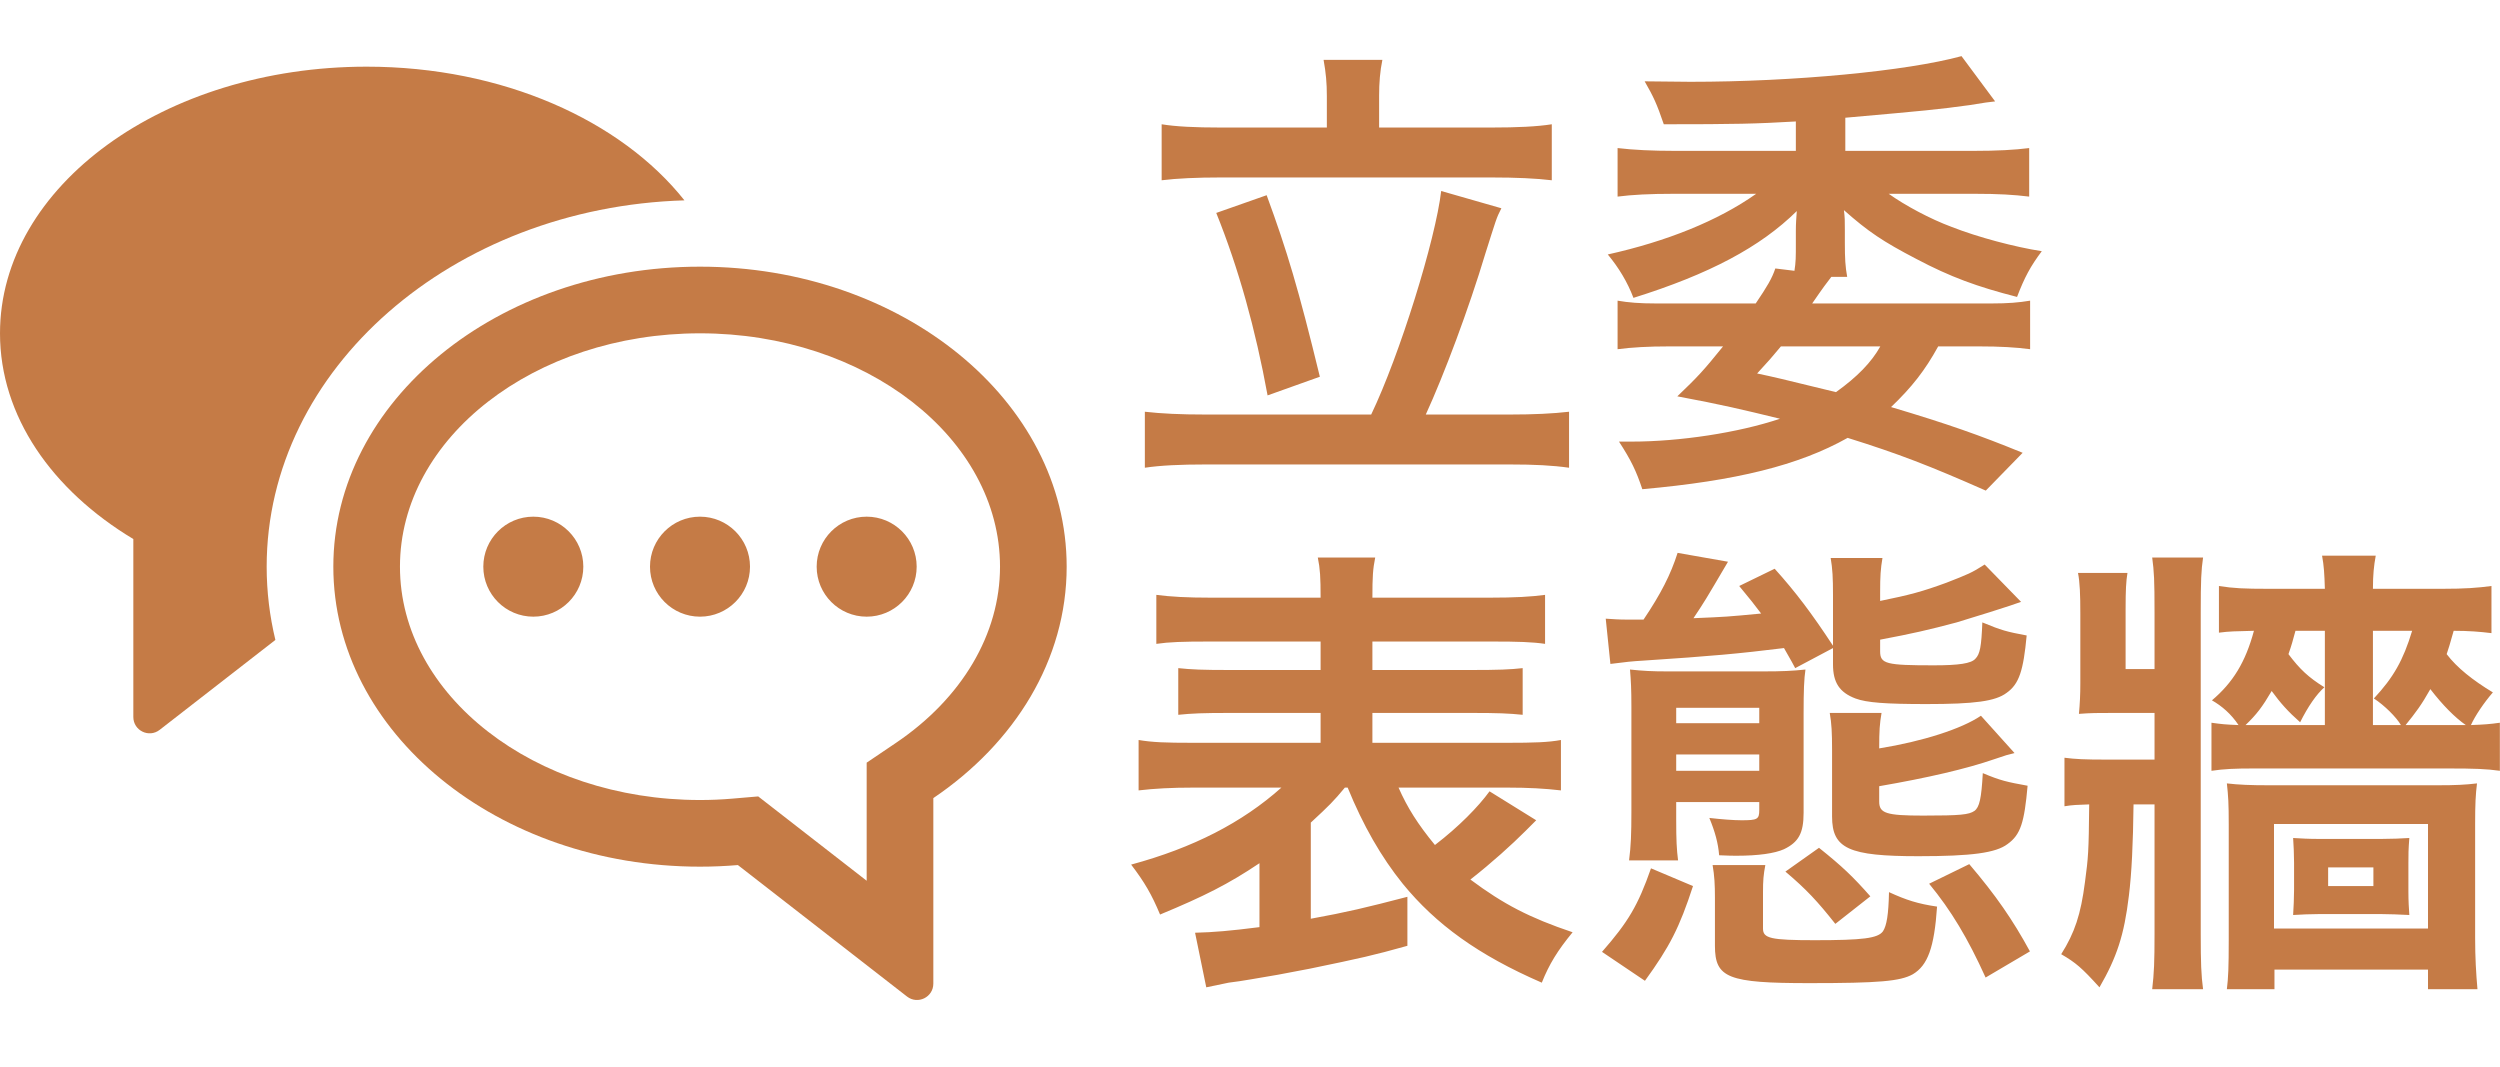
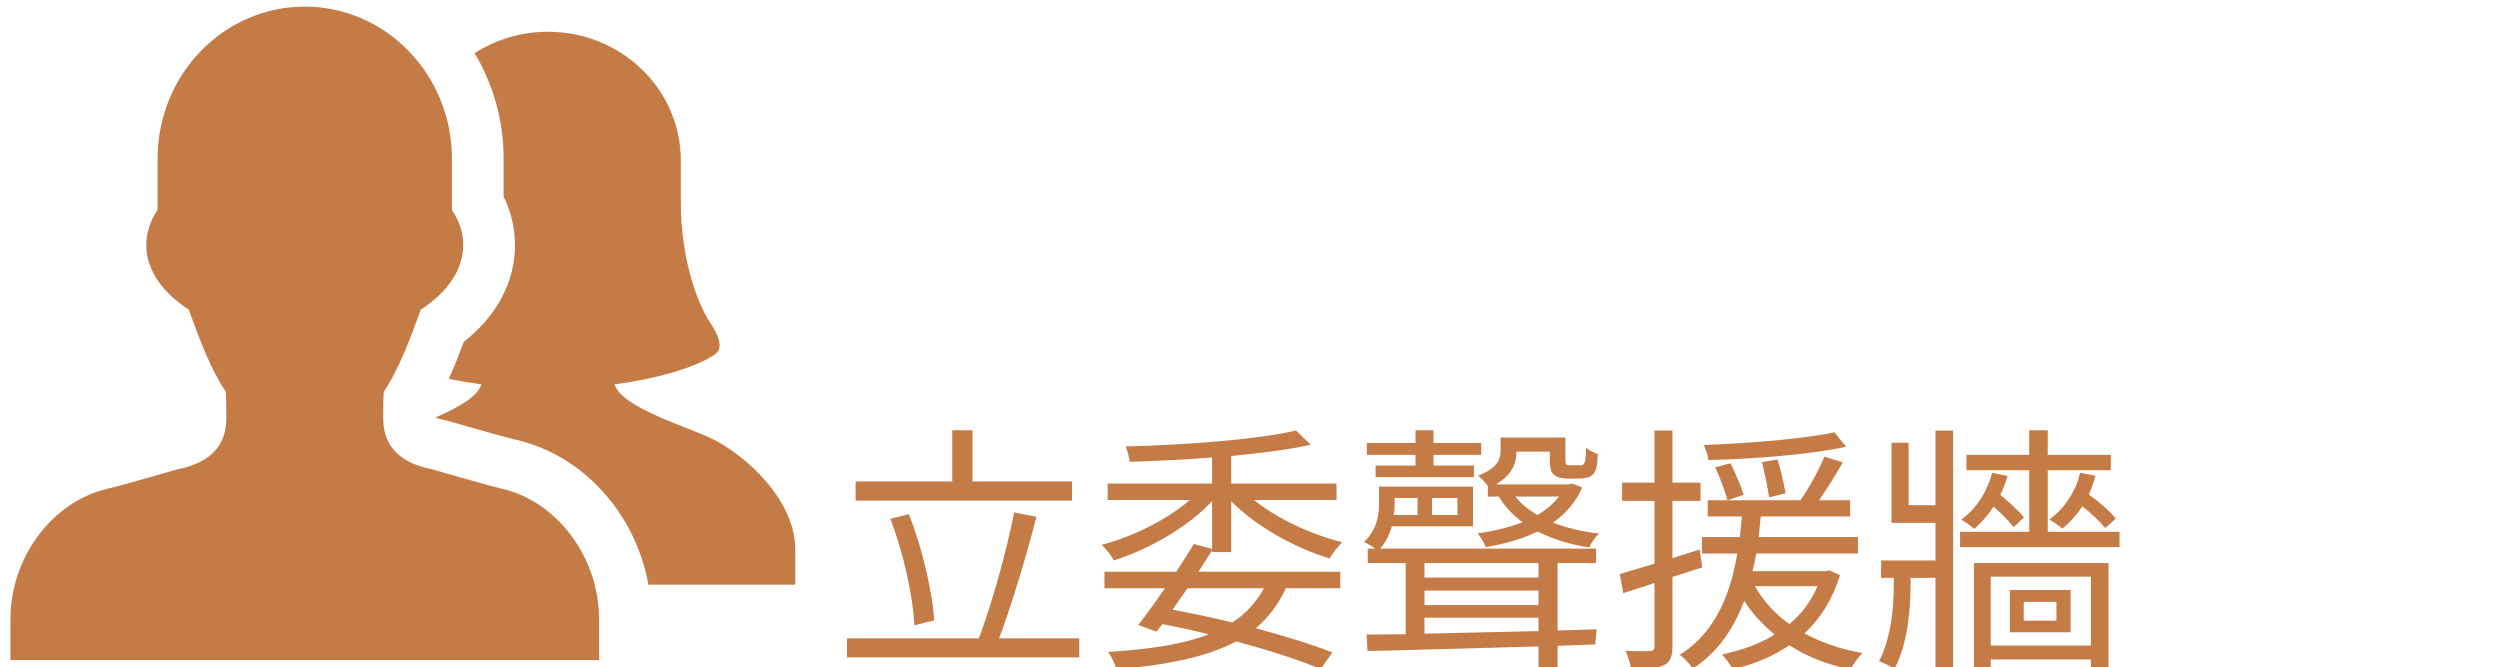
- <svg xmlns="http://www.w3.org/2000/svg" width="150px" height="64px" viewBox="0 0 150 64" version="1.1">
+ <svg xmlns="http://www.w3.org/2000/svg" width="135px" height="36px" viewBox="0 0 135 36" version="1.1">
  <defs />
  <g id="Page-1" stroke="none" stroke-width="1" fill="none" fill-rule="evenodd">
    <g id="alias" fill="#C57B46">
-       <g id="聲援牆-+-公民" transform="translate(67, 3)">
-         <path d="M12.611,4.652 L6.227,4.652 C4.715,4.652 3.539,4.596 2.699,4.456 L2.699,7.816 C3.595,7.704 4.827,7.648 6.227,7.648 L22.495,7.648 C23.951,7.648 25.183,7.704 26.107,7.816 L26.107,4.456 C25.239,4.596 24.007,4.652 22.495,4.652 L15.747,4.652 L15.747,2.748 C15.747,1.964 15.803,1.264 15.943,0.592 L12.415,0.592 C12.555,1.376 12.611,1.964 12.611,2.776 L12.611,4.652 Z M5.331,21.872 C3.819,21.872 2.671,21.816 1.691,21.704 L1.691,25.064 C2.615,24.924 3.847,24.868 5.331,24.868 L23.587,24.868 C25.071,24.868 26.163,24.924 27.143,25.064 L27.143,21.704 C26.191,21.816 25.015,21.872 23.587,21.872 L18.547,21.872 C19.639,19.492 21.123,15.544 22.131,12.184 C22.747,10.252 22.775,10.084 23.083,9.496 L19.471,8.46 C19.135,11.372 16.979,18.316 15.271,21.872 L5.331,21.872 Z M5.975,9.776 C7.319,13.108 8.327,16.748 9.055,20.724 L12.191,19.604 C10.903,14.312 10.231,12.072 8.999,8.712 L5.975,9.776 Z M54.359,24.168 C51.755,23.104 49.851,22.432 46.463,21.424 C47.723,20.22 48.507,19.212 49.291,17.784 L51.755,17.784 C52.987,17.784 53.967,17.84 54.807,17.952 L54.807,15.04 C54.135,15.152 53.491,15.208 52.483,15.208 L41.731,15.208 C42.403,14.228 42.599,13.976 42.879,13.612 L43.831,13.612 C43.719,12.996 43.691,12.52 43.691,11.568 L43.691,10.784 C43.691,10.224 43.691,10.056 43.635,9.608 C45.091,10.896 45.959,11.484 48.003,12.548 C50.019,13.612 51.615,14.2 54.023,14.816 C54.471,13.64 54.835,12.968 55.507,12.072 C53.883,11.82 51.671,11.232 50.103,10.616 C48.815,10.14 47.303,9.328 46.323,8.628 L51.475,8.628 C52.931,8.628 53.827,8.684 54.751,8.796 L54.751,5.884 C53.883,5.996 52.819,6.052 51.419,6.052 L43.719,6.052 L43.719,4.064 C48.759,3.616 49.067,3.588 51.167,3.308 C52.203,3.14 52.203,3.14 52.707,3.084 L50.691,0.368 C47.415,1.264 40.639,1.908 34.423,1.908 L31.679,1.88 C32.211,2.804 32.407,3.224 32.827,4.456 C37.139,4.456 38.343,4.428 40.751,4.288 L40.751,6.052 L33.471,6.052 C32.155,6.052 30.979,5.996 30.055,5.884 L30.055,8.796 C30.923,8.684 31.987,8.628 33.415,8.628 L38.371,8.628 C36.075,10.252 32.995,11.484 29.467,12.268 C30.139,13.08 30.643,13.92 31.007,14.872 C35.571,13.444 38.623,11.82 40.807,9.664 C40.779,10.084 40.751,10.392 40.751,10.84 L40.751,11.596 C40.751,12.436 40.751,12.716 40.667,13.248 L39.519,13.108 C39.323,13.696 39.043,14.172 38.343,15.208 L32.379,15.208 C31.371,15.208 30.699,15.152 30.055,15.04 L30.055,17.952 C30.923,17.84 31.903,17.784 33.135,17.784 L36.383,17.784 C35.207,19.24 34.871,19.604 33.639,20.78 C36.327,21.284 37.503,21.564 39.799,22.124 C37.307,22.964 33.779,23.496 30.895,23.496 L30.139,23.496 C30.867,24.616 31.175,25.26 31.539,26.352 C37.167,25.848 40.919,24.924 43.859,23.272 C46.911,24.224 48.787,24.952 52.147,26.436 L54.359,24.168 Z M45.819,17.784 C45.287,18.736 44.447,19.604 43.159,20.528 C39.603,19.66 39.603,19.66 38.427,19.408 C39.099,18.68 39.323,18.428 39.855,17.784 L45.819,17.784 Z" id="立委" />
-         <path d="M13.86,44.256 C14.784,46.524 15.876,48.428 17.164,50.024 C19.152,52.46 21.7,54.308 25.508,55.96 C25.956,54.84 26.46,54.028 27.356,52.936 C24.78,52.068 23.212,51.256 21.224,49.772 C22.512,48.764 23.716,47.672 24.528,46.86 C24.976,46.412 24.976,46.412 25.172,46.216 L22.372,44.48 C21.7,45.404 20.524,46.608 19.096,47.7 C18.06,46.44 17.444,45.46 16.912,44.256 L23.436,44.256 C24.696,44.256 25.704,44.312 26.656,44.424 L26.656,41.4 C25.9,41.54 25.032,41.568 23.436,41.568 L15.344,41.568 L15.344,39.776 L21.252,39.776 C22.876,39.776 23.548,39.804 24.36,39.888 L24.36,37.088 C23.604,37.172 22.932,37.2 21.252,37.2 L15.344,37.2 L15.344,35.492 L22.568,35.492 C24.08,35.492 24.948,35.52 25.704,35.632 L25.704,32.692 C24.864,32.804 23.912,32.86 22.372,32.86 L15.344,32.86 C15.344,31.6 15.372,31.152 15.512,30.452 L12.068,30.452 C12.208,31.124 12.236,31.656 12.236,32.86 L5.656,32.86 C4.228,32.86 3.22,32.804 2.38,32.692 L2.38,35.632 C3.136,35.52 3.976,35.492 5.516,35.492 L12.236,35.492 L12.236,37.2 L6.776,37.2 C5.152,37.2 4.48,37.172 3.696,37.088 L3.696,39.888 C4.508,39.804 5.18,39.776 6.776,39.776 L12.236,39.776 L12.236,41.568 L4.564,41.568 C2.912,41.568 2.156,41.54 1.316,41.4 L1.316,44.424 C2.268,44.312 3.304,44.256 4.592,44.256 L9.884,44.256 C7.532,46.356 4.592,47.868 0.868,48.876 C1.68,49.94 2.1,50.668 2.604,51.872 C5.236,50.78 6.692,50.052 8.568,48.792 L8.568,52.628 C6.804,52.852 5.824,52.936 4.704,52.964 L5.376,56.24 C5.628,56.184 6.16,56.072 6.72,55.96 C7.364,55.876 7.364,55.876 8.036,55.764 C9.576,55.512 9.688,55.484 11.592,55.12 C14.7,54.476 15.344,54.336 17.444,53.748 L17.444,50.808 C14.98,51.452 13.804,51.732 11.648,52.124 L11.648,46.356 C12.768,45.32 13.02,45.068 13.692,44.256 L13.86,44.256 Z M31.332,34.176 L30.632,34.176 C30.128,34.176 29.764,34.148 29.344,34.12 L29.624,36.836 C30.464,36.724 31.024,36.668 31.556,36.64 C35.812,36.36 37.296,36.22 40.04,35.884 C40.236,36.248 40.404,36.5 40.712,37.088 L42.98,35.884 L42.98,36.864 C42.98,37.956 43.372,38.544 44.324,38.908 C44.996,39.16 46.144,39.244 48.58,39.244 C51.492,39.244 52.724,39.076 53.396,38.572 C54.152,38.04 54.404,37.228 54.6,35.128 C53.396,34.904 53.088,34.82 51.94,34.344 C51.884,35.8 51.8,36.248 51.52,36.528 C51.268,36.808 50.54,36.92 49.028,36.92 C46.172,36.92 45.808,36.836 45.808,36.08 L45.808,35.38 C47.74,35.016 48.72,34.792 50.4,34.344 C51.072,34.148 53.76,33.308 54.264,33.112 L52.08,30.872 C51.296,31.376 51.072,31.46 49.784,31.964 C48.328,32.496 47.6,32.692 45.808,33.056 L45.808,32.552 C45.808,31.572 45.836,31.124 45.948,30.48 L42.84,30.48 C42.952,31.124 42.98,31.684 42.98,32.692 L42.98,35.744 C41.692,33.784 40.74,32.524 39.48,31.124 L37.352,32.16 C38.024,32.972 38.248,33.252 38.668,33.812 C36.596,34.008 36.596,34.008 34.608,34.092 C35.28,33.084 35.28,33.084 36.68,30.704 L33.656,30.172 C33.236,31.488 32.648,32.636 31.612,34.176 L31.332,34.176 Z M33.572,45.124 L38.556,45.124 L38.556,45.6 C38.556,46.16 38.444,46.216 37.492,46.216 C37.016,46.216 36.288,46.16 35.56,46.076 C35.896,46.888 36.092,47.588 36.148,48.316 C36.708,48.344 37.016,48.344 37.212,48.344 C38.5,48.344 39.48,48.204 40.04,47.952 C40.908,47.532 41.216,47 41.216,45.768 L41.216,39.804 C41.216,38.432 41.244,37.732 41.328,37.172 C40.544,37.256 39.9,37.284 38.836,37.284 L33.012,37.284 C32.144,37.284 31.584,37.256 30.8,37.172 C30.856,37.844 30.884,38.348 30.884,39.412 L30.884,45.684 C30.884,47.028 30.856,47.756 30.744,48.624 L33.684,48.624 C33.6,47.952 33.572,47.42 33.572,46.188 L33.572,45.124 Z M33.572,43.248 L33.572,42.268 L38.556,42.268 L38.556,43.248 L33.572,43.248 Z M33.572,40.392 L33.572,39.468 L38.556,39.468 L38.556,40.392 L33.572,40.392 Z M42.784,39.776 C42.896,40.392 42.924,40.98 42.924,41.988 L42.924,45.992 C42.924,47.924 43.932,48.372 48.104,48.372 C51.296,48.372 52.752,48.176 53.452,47.644 C54.236,47.084 54.46,46.356 54.656,44.144 C53.424,43.92 53.032,43.836 51.968,43.388 C51.884,44.9 51.772,45.432 51.464,45.656 C51.128,45.88 50.652,45.936 48.384,45.936 C46.172,45.936 45.752,45.796 45.752,45.096 L45.752,44.172 C48.664,43.668 50.96,43.136 52.668,42.548 C53.396,42.296 53.424,42.296 53.872,42.184 L51.856,39.944 C50.708,40.728 48.356,41.484 45.752,41.904 C45.752,40.812 45.78,40.448 45.892,39.776 L42.784,39.776 Z M31.696,55.848 C33.18,53.804 33.768,52.656 34.58,50.164 L32.06,49.1 C31.276,51.34 30.688,52.32 29.12,54.112 L31.696,55.848 Z M35.756,48.904 C35.868,49.548 35.896,50.08 35.896,50.864 L35.896,53.748 C35.896,55.68 36.68,55.988 41.552,55.988 C45.752,55.988 47.012,55.876 47.768,55.456 C48.664,54.924 49.056,53.86 49.224,51.396 C48.076,51.228 47.376,51.004 46.34,50.528 C46.312,51.872 46.2,52.544 45.976,52.88 C45.668,53.3 44.772,53.412 41.888,53.412 C39.228,53.412 38.78,53.3 38.78,52.712 L38.78,50.528 C38.78,49.828 38.808,49.492 38.92,48.904 L35.756,48.904 Z M54.796,54.084 C53.76,52.18 52.752,50.724 51.156,48.848 L48.748,50.024 C50.064,51.62 51.072,53.3 52.136,55.652 L54.796,54.084 Z M45.22,50.78 C44.184,49.604 43.54,48.988 42.14,47.868 L40.124,49.296 C41.384,50.36 42.056,51.088 43.12,52.432 L45.22,50.78 Z M82.488,32.16 C81.648,32.272 80.892,32.328 79.548,32.328 L75.376,32.328 C75.376,31.488 75.432,30.956 75.544,30.34 L72.324,30.34 C72.436,30.956 72.464,31.404 72.492,32.328 L69.076,32.328 C67.676,32.328 67.004,32.3 66.136,32.16 L66.136,34.96 C66.78,34.876 67.116,34.876 68.236,34.848 C67.732,36.724 66.976,37.956 65.716,39.02 C66.304,39.356 66.864,39.832 67.312,40.504 C66.556,40.476 66.276,40.448 65.688,40.364 L65.688,43.248 C66.444,43.136 67.088,43.108 68.236,43.108 L79.884,43.108 C81.48,43.108 82.208,43.136 82.992,43.248 L82.992,40.364 C82.404,40.448 82.04,40.476 81.256,40.504 C81.508,39.944 82.04,39.16 82.572,38.544 C81.368,37.816 80.416,37.06 79.8,36.248 C79.94,35.828 79.968,35.744 80.22,34.848 C81.116,34.848 81.816,34.904 82.488,34.988 L82.488,32.16 Z M80.5,40.504 L77.336,40.504 C77.924,39.776 78.288,39.3 78.82,38.348 C79.576,39.328 80.304,40.056 80.948,40.504 L80.5,40.504 Z M75.376,40.504 L75.376,34.848 L77.728,34.848 C77.196,36.612 76.608,37.648 75.432,38.908 C76.076,39.328 76.776,40.028 77.056,40.504 L75.376,40.504 Z M72.492,34.848 L72.492,40.504 L67.732,40.504 C68.404,39.86 68.74,39.412 69.3,38.46 C69.832,39.188 70.28,39.692 71.008,40.336 C71.484,39.384 71.988,38.656 72.464,38.236 C71.512,37.648 70.98,37.144 70.308,36.248 C70.504,35.688 70.56,35.464 70.728,34.848 L72.492,34.848 Z M62.272,37.144 L60.536,37.144 L60.536,33.56 C60.536,32.412 60.564,31.88 60.648,31.376 L57.68,31.376 C57.792,31.936 57.82,32.692 57.82,33.812 L57.82,38.012 C57.82,38.656 57.792,39.244 57.736,39.832 C58.464,39.776 58.856,39.776 59.808,39.776 L62.272,39.776 L62.272,42.576 L59.388,42.576 C58.072,42.576 57.512,42.548 56.868,42.464 L56.868,45.376 C57.372,45.292 57.624,45.292 58.352,45.264 C58.324,48.148 58.296,48.428 58.1,49.912 C57.848,51.872 57.484,52.964 56.672,54.252 C57.54,54.756 57.904,55.064 58.968,56.24 C60.004,54.448 60.452,53.104 60.732,50.752 C60.9,49.408 60.984,47.616 61.012,45.264 L62.272,45.264 L62.272,53.02 C62.272,54.728 62.244,55.372 62.132,56.352 L65.184,56.352 C65.072,55.512 65.044,54.784 65.044,53.02 L65.044,33.784 C65.044,31.796 65.072,31.236 65.184,30.452 L62.132,30.452 C62.244,31.32 62.272,31.74 62.272,33.784 L62.272,37.144 Z M70.644,50.388 C70.644,50.892 70.616,51.396 70.588,51.9 C71.064,51.872 71.624,51.844 72.156,51.844 L75.852,51.844 C76.384,51.844 76.944,51.872 77.56,51.9 C77.532,51.508 77.504,51.06 77.504,50.5 L77.504,48.792 C77.504,48.26 77.504,47.98 77.56,47.28 C77.112,47.308 76.468,47.336 75.88,47.336 L72.156,47.336 C71.54,47.336 71.036,47.308 70.588,47.28 C70.616,47.728 70.644,48.26 70.644,48.764 L70.644,50.388 Z M72.688,49.044 L75.404,49.044 L75.404,50.164 L72.688,50.164 L72.688,49.044 Z M69.468,55.176 L78.68,55.176 L78.68,56.352 L81.648,56.352 C81.564,55.4 81.508,54.448 81.508,53.272 L81.508,46.412 C81.508,45.264 81.536,44.676 81.62,44.004 C80.92,44.088 80.332,44.116 79.268,44.116 L69.104,44.116 C68.068,44.116 67.312,44.088 66.612,44.004 C66.696,44.76 66.724,45.208 66.724,46.468 L66.724,53.412 C66.724,55.036 66.696,55.68 66.612,56.352 L69.468,56.352 L69.468,55.176 Z M69.44,46.44 L78.68,46.44 L78.68,52.712 L69.44,52.712 L69.44,46.44 Z" id="表態牆" />
-       </g>
-       <g id="Imported-Layers" transform="translate(0, 4)">
-         <path d="M16,30 C16,18.134 27.161,8.44 41.066,8.021 C37.266,3.228 30.153,0 22,0 C9.85,0 0,7.163 0,16 C0,20.969 3.114,25.408 8,28.343 L8,39.02 C8,39.834 8.936,40.292 9.579,39.792 L16.523,34.396 C16.181,32.975 16,31.505 16,30" id="Fill-1" />
-         <path d="M42,12 C29.85,12 20,20.059 20,30 C20,39.941 29.85,48 42,48 C42.768,48 43.526,47.967 44.273,47.904 L54.421,55.792 C55.064,56.292 56,55.834 56,55.019 L56,43.886 C60.886,40.584 64,35.59 64,30 C64,20.059 54.15,12 42,12 L42,12 Z M53.76,40.571 L52,41.76 L52,48.845 L45.492,43.785 L43.932,43.919 C43.303,43.973 42.652,44.001 42,44.001 C32.074,44.001 23.998,37.721 23.998,30 C23.998,22.279 32.074,15.999 42,15.999 C51.925,15.999 60.001,22.279 60.001,30 C60.001,34.037 57.726,37.891 53.76,40.571 L53.76,40.571 Z M52,27 C50.343,27 49,28.344 49,30 C49,31.657 50.343,33 52,33 C53.656,33 55,31.657 55,30 C55,28.344 53.656,27 52,27 L52,27 Z M31.999,27 C30.342,27 28.999,28.344 28.999,30 C28.999,31.657 30.342,33 31.999,33 C33.655,33 34.999,31.657 34.999,30 C34.999,28.344 33.655,27 31.999,27 L31.999,27 Z M42,27 C40.342,27 39,28.344 39,30 C39,31.657 40.342,33 42,33 C43.656,33 45,31.657 45,30 C45,28.344 43.656,27 42,27 L42,27 Z" id="Fill-2" />
+       <text id="立委聲援牆" font-family="Hiragino Kaku Gothic ProN" font-size="14" font-weight="313">
+         <tspan x="45" y="35">立委聲援牆</tspan>
+       </text>
+       <g transform="translate(0, 0.357143)">
+         <path d="M38.567,23.392 C37.244,22.71 33.575,21.689 33.189,20.399 C35.565,20.08 37.569,19.478 38.586,18.796 C39.138,18.426 38.738,17.646 38.363,17.09 C37.541,15.871 36.764,13.326 36.764,10.643 L36.764,8.306 C36.764,4.468 33.554,1.357 29.592,1.357 C28.126,1.357 26.765,1.784 25.629,2.514 C26.623,4.175 27.195,6.126 27.195,8.213 L27.195,10.248 C27.6,11.084 27.81,11.977 27.81,12.873 C27.81,14.863 26.836,16.694 25.046,18.104 C24.8,18.76 24.533,19.435 24.236,20.098 C24.791,20.215 25.38,20.316 25.995,20.399 C25.793,21.073 24.696,21.674 23.505,22.19 C23.597,22.227 23.732,22.27 23.932,22.309 L24.047,22.331 L24.16,22.364 C24.944,22.592 27.145,23.221 27.891,23.396 C31.538,24.253 34.319,27.402 35.016,31.214 L42.947,31.214 L42.947,29.348 C42.947,26.559 40.193,24.229 38.567,23.392" id="Fill-1" />
+         <path d="M27.138,26.042 C26.17,25.813 23.302,24.976 23.302,24.976 C21.795,24.681 20.695,23.892 20.695,22.244 L20.695,22.118 C20.695,21.666 20.697,21.228 20.719,20.804 C21.532,19.6 22.114,18.035 22.724,16.361 C24.142,15.445 25.015,14.222 25.015,12.873 C25.015,12.201 24.796,11.563 24.404,10.974 L24.404,8.213 C24.404,3.677 20.846,0 16.457,0 C12.068,0 8.51,3.677 8.51,8.213 L8.51,10.973 C8.117,11.562 7.898,12.201 7.898,12.873 C7.898,14.222 8.773,15.445 10.191,16.361 C10.801,18.035 11.383,19.599 12.196,20.803 C12.217,21.228 12.219,21.666 12.219,22.118 L12.219,22.244 C12.219,23.892 11.119,24.681 9.613,24.976 C9.613,24.976 6.744,25.813 5.775,26.042 C2.787,26.748 0.563,29.783 0.563,33.08 L0.563,35.286 L32.351,35.286 L32.351,33.08 C32.351,29.783 30.128,26.749 27.138,26.042" id="Fill-2" />
      </g>
    </g>
+     <g id="Artboard-16" transform="translate(-730, -74)" />
  </g>
</svg>
